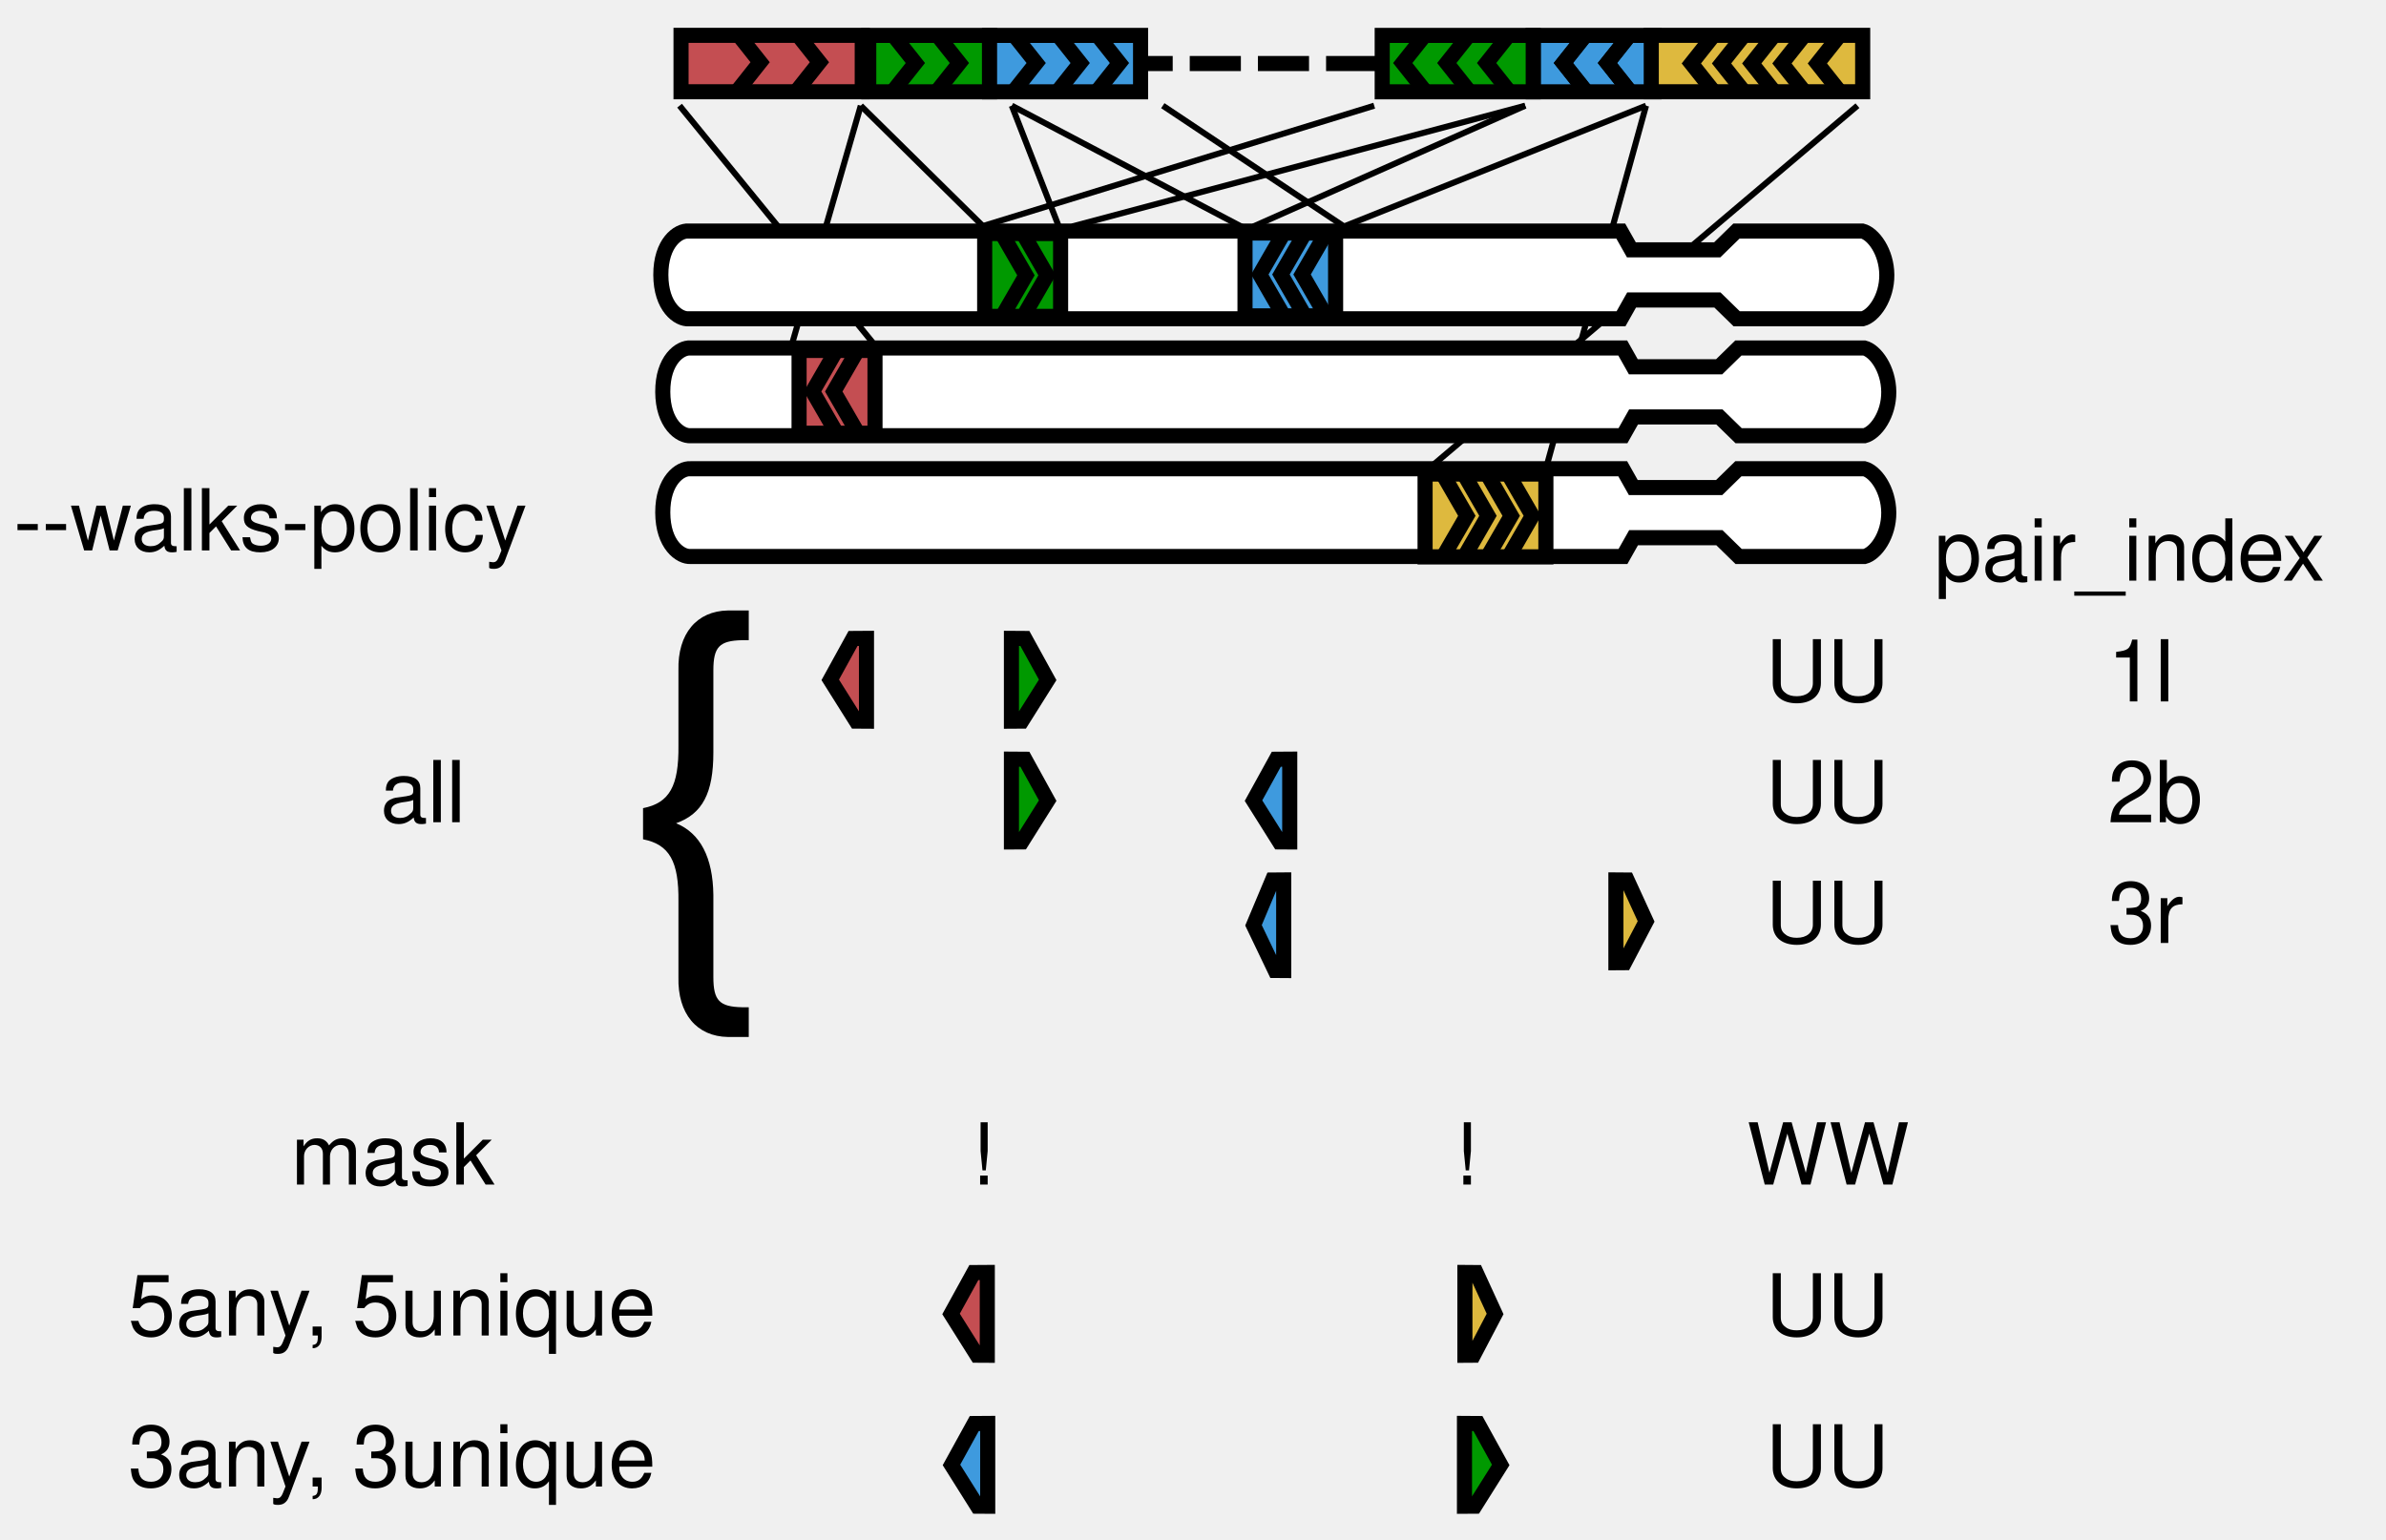
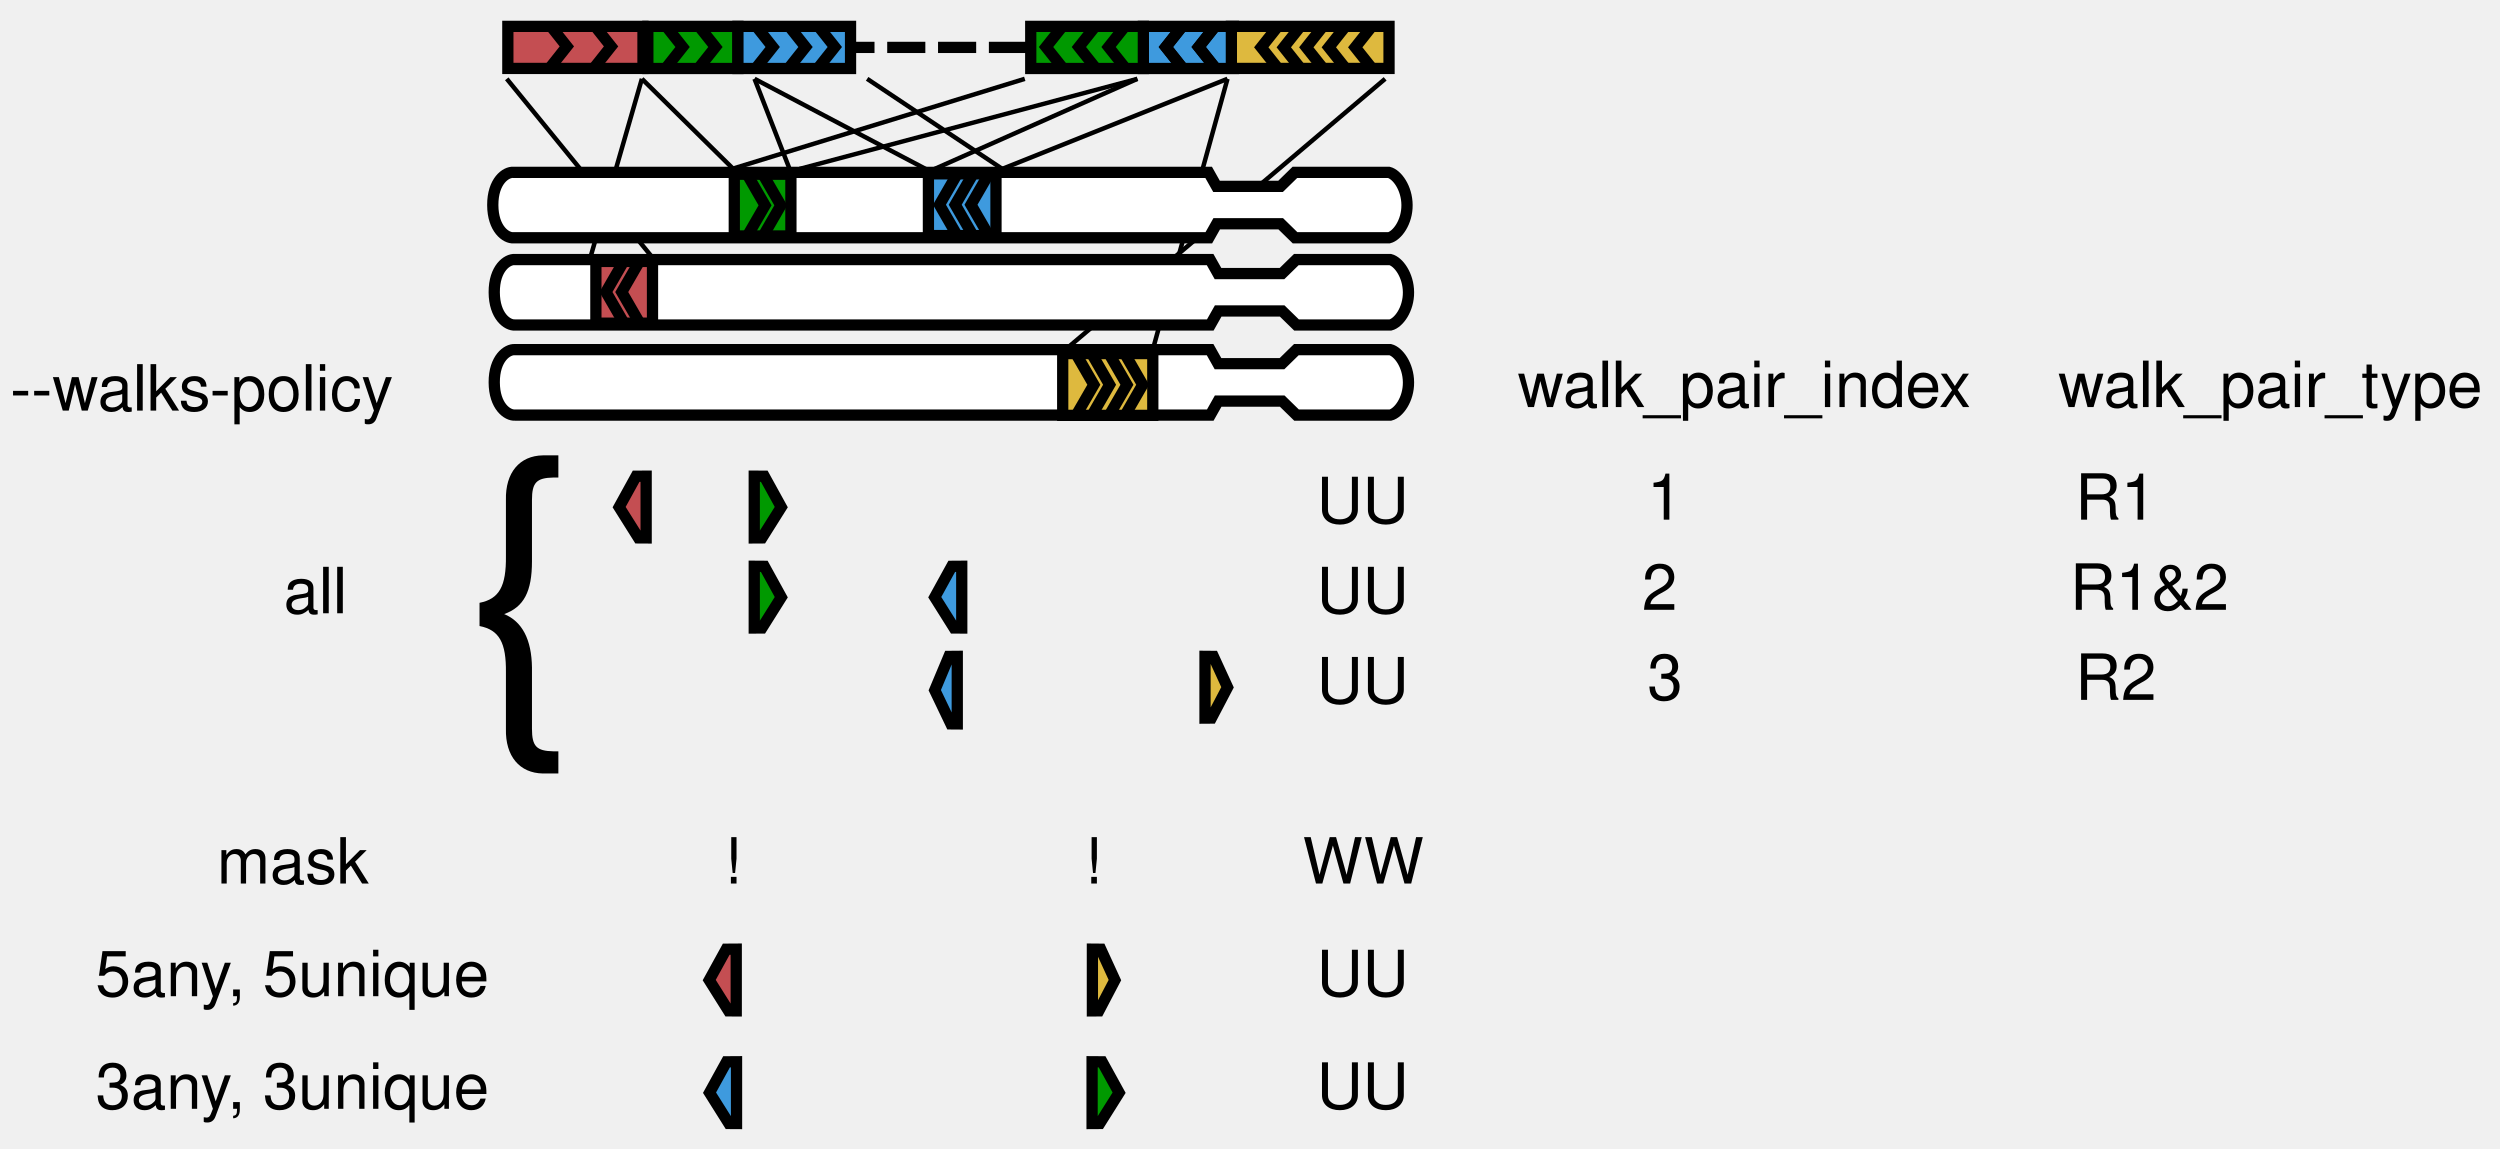
- <svg xmlns="http://www.w3.org/2000/svg" width="79px" height="51px" viewBox="0 0 79 51" version="1.1">
+ <svg xmlns="http://www.w3.org/2000/svg" width="111px" height="51px" viewBox="0 0 111 51" version="1.1">
  <g id="Page-1" stroke="none" stroke-width="1" fill="none" fill-rule="evenodd">
-     <line x1="45.599" y1="2.104" x2="37.81" y2="2.104" id="path4191-9-2-29-3" stroke="#000000" stroke-width="0.5" stroke-dasharray="1.693,0.564" />
-     <line x1="22.5" y1="3.5" x2="29.148" y2="11.655" id="path5953-8-5-9-9" stroke="#000000" stroke-width="0.2" />
-     <line x1="28.5" y1="3.5" x2="26.148" y2="11.655" id="path5955-8-8-6-1" stroke="#000000" stroke-width="0.2" />
-     <line x1="45.5" y1="3.5" x2="32.5" y2="7.5" id="path5972-8-5-0-8" stroke="#000000" stroke-width="0.2" />
-     <line x1="33.5" y1="3.5" x2="41.235" y2="7.574" id="path5972-8-5-0-8" stroke="#000000" stroke-width="0.2" />
-     <line x1="50.5" y1="3.5" x2="35.5" y2="7.5" id="path5974-4-0-2-8" stroke="#000000" stroke-width="0.2" />
-     <line x1="38.5" y1="3.5" x2="44.5" y2="7.5" id="path5974-4-0-2-8" stroke="#000000" stroke-width="0.2" />
-     <line x1="54.5" y1="3.5" x2="51.148" y2="15.655" id="path5972-8-5-0-8" stroke="#000000" stroke-width="0.2" />
-     <line x1="61.5" y1="3.5" x2="47.148" y2="15.655" id="path5974-4-0-2-8" stroke="#000000" stroke-width="0.2" />
-     <polygon id="path6063-4-20-3-7-7" stroke="#000000" stroke-width="0.5" fill="#C44E52" fill-rule="nonzero" points="27.489 22.516 28.348 23.882 28.689 23.884 28.689 21.142 28.244 21.145" />
-     <polygon id="path6063-4-20-3-7-7" stroke="#000000" stroke-width="0.5" fill="#009900" fill-rule="nonzero" transform="translate(34.08878, 22.51323) scale(-1, 1) translate(-34.08878, -22.51323) " points="33.489 22.516 34.348 23.882 34.689 23.884 34.689 21.142 34.244 21.145" />
-     <polygon id="path6063-4-20-3-7-7" stroke="#000000" stroke-width="0.5" fill="#009900" fill-rule="nonzero" transform="translate(34.08878, 26.51323) scale(-1, 1) translate(-34.08878, -26.51323) " points="33.489 26.516 34.348 27.882 34.689 27.884 34.689 25.142 34.244 25.145" />
-     <polygon id="path6063-4-6-2-0-6-0" stroke="#000000" stroke-width="0.5" fill="#3E9ADE" fill-rule="nonzero" points="41.503 26.516 42.362 27.882 42.703 27.884 42.703 25.142 42.258 25.145" />
-     <polygon id="path6063-4-6-2-0-6-0" stroke="#000000" stroke-width="0.5" fill="#3E9ADE" fill-rule="nonzero" points="41.503 30.645 42.219 32.14 42.503 32.142 42.503 29.142 42.132 29.145" />
-     <polygon id="path6063-4-20-3-7-7" stroke="#000000" stroke-width="0.5" fill="#009900" fill-rule="nonzero" transform="translate(49.08878, 48.51323) scale(-1, 1) translate(-49.08878, -48.51323) " points="48.489 48.516 49.348 49.882 49.689 49.884 49.689 47.142 49.244 47.145" />
-     <polygon id="path6063-4-6-2-0-6-0" stroke="#000000" stroke-width="0.5" fill="#3E9ADE" fill-rule="nonzero" points="31.503 48.516 32.362 49.882 32.703 49.884 32.703 47.142 32.258 47.145" />
-     <polygon id="path6063-4-6-2-0-6-0" stroke="#000000" stroke-width="0.5" fill="#DEB93E" fill-rule="nonzero" transform="translate(54.00273, 30.51323) scale(-1, 1) translate(-54.00273, -30.51323) " points="53.503 30.516 54.219 31.882 54.503 31.884 54.503 29.142 54.132 29.145" />
-     <polygon id="path6063-4-20-3-7-7" stroke="#000000" stroke-width="0.5" fill="#C44E52" fill-rule="nonzero" points="31.489 43.516 32.348 44.882 32.689 44.884 32.689 42.142 32.244 42.145" />
-     <polygon id="path6063-4-6-2-0-6-0" stroke="#000000" stroke-width="0.5" fill="#DEB93E" fill-rule="nonzero" transform="translate(49.00273, 43.51323) scale(-1, 1) translate(-49.00273, -43.51323) " points="48.503 43.516 49.219 44.882 49.503 44.884 49.503 42.142 49.132 42.145" />
-     <rect id="rect4138-6-7-7-3-2" stroke="#000000" stroke-width="0.5" fill="#C44E52" fill-rule="nonzero" stroke-linecap="round" x="22.549" y="1.17" width="6" height="1.869" />
-     <g id="g6125-3-5-76-2-7" transform="translate(24.28558, 1.108883)" stroke="#000000" stroke-width="0.5">
-       <polyline id="path6063-8-1-9-1-9" points="0.126 0 0.882 0.952 0.118 1.916" />
-       <polyline id="path6063-9-3-74-1-5-1" points="2.09 0 2.846 0.952 2.081 1.916" />
-     </g>
-     <rect id="rect4138-6-7-7-2-9-9" stroke="#000000" stroke-width="0.5" fill="#009900" fill-rule="nonzero" stroke-linecap="round" x="28.764" y="1.172" width="4" height="1.869" />
-     <rect id="rect4138-6-7-7-2-9-9" stroke="#000000" stroke-width="0.5" fill="#3E9ADE" fill-rule="nonzero" stroke-linecap="round" x="32.764" y="1.172" width="5" height="1.869" />
-     <g id="g6125-3-5-76-1-9-6" transform="translate(29.42536, 1.135073)" stroke="#000000" stroke-width="0.5">
-       <polyline id="path6063-8-1-9-7-1-3" points="0.126 0 0.882 0.952 0.118 1.916" />
-       <polyline id="path6063-9-3-74-1-7-4-6" points="1.584 0 2.34 0.952 1.575 1.916" />
-     </g>
-     <polyline id="path6063-8-1-9-7-1-3" stroke="#000000" stroke-width="0.5" points="33.552 1.135 34.308 2.087 33.543 3.051" />
-     <polyline id="path6063-9-3-74-1-7-4-6" stroke="#000000" stroke-width="0.5" points="35.009 1.135 35.765 2.087 35 3.051" />
-     <polyline id="path6063-9-3-74-1-7-4-6" stroke="#000000" stroke-width="0.5" points="36.309 1.135 37.065 2.087 36.3 3.051" />
-     <rect id="rect4138-6-7-7-2-9-9" stroke="#000000" stroke-width="0.5" fill="#3E9ADE" fill-rule="nonzero" stroke-linecap="round" transform="translate(52.76439, 2.106063) scale(-1, 1) translate(-52.76439, -2.106063) " x="50.764" y="1.172" width="4" height="1.869" />
-     <rect id="rect4138-6-7-7-2-9-9" stroke="#000000" stroke-width="0.5" fill="#009900" fill-rule="nonzero" stroke-linecap="round" transform="translate(48.26439, 2.106063) scale(-1, 1) translate(-48.26439, -2.106063) " x="45.764" y="1.172" width="5" height="1.869" />
-     <g id="g6125-3-5-76-1-9-6" transform="translate(52.87487, 2.092835) scale(-1, 1) translate(-52.87487, -2.092835) translate(51.64632, 1.135073)" stroke="#000000" stroke-width="0.5">
-       <polyline id="path6063-8-1-9-7-1-3" points="0.126 0 0.882 0.952 0.118 1.916" />
-       <polyline id="path6063-9-3-74-1-7-4-6" points="1.584 0 2.34 0.952 1.575 1.916" />
-     </g>
-     <polyline id="path6063-8-1-9-7-1-3" stroke="#000000" stroke-width="0.5" transform="translate(53.60343, 2.092836) scale(-1, 1) translate(-53.60343, -2.092836) " points="53.23 1.135 53.986 2.087 53.221 3.051" />
-     <polyline id="path6063-9-3-74-1-7-4-6" stroke="#000000" stroke-width="0.5" transform="translate(52.14632, 2.092836) scale(-1, 1) translate(-52.14632, -2.092836) " points="51.773 1.135 52.529 2.087 51.764 3.051" />
-     <g id="g6125-3-5-76-1-9-6" transform="translate(47.5562, 2.092835) scale(-1, 1) translate(-47.5562, -2.092835) translate(46.32765, 1.135073)" stroke="#000000" stroke-width="0.5">
-       <polyline id="path6063-8-1-9-7-1-3" points="0.126 0 0.882 0.952 0.118 1.916" />
-       <polyline id="path6063-9-3-74-1-7-4-6" points="1.584 0 2.34 0.952 1.575 1.916" />
-     </g>
-     <polyline id="path6063-8-1-9-7-1-3" stroke="#000000" stroke-width="0.5" transform="translate(49.60343, 2.092836) scale(-1, 1) translate(-49.60343, -2.092836) " points="49.23 1.135 49.986 2.087 49.221 3.051" />
-     <rect id="rect4138-7-1-8-1-4" stroke="#000000" stroke-width="0.5" fill="#DEB93E" fill-rule="nonzero" stroke-linecap="round" x="54.673" y="1.17" width="7" height="1.869" />
-     <polyline id="path6063-8-7-0-0-5-6" stroke="#000000" stroke-width="0.5" transform="translate(60.55528, 2.106332) scale(-1, 1) translate(-60.55528, -2.106332) " points="60.182 1.149 60.938 2.101 60.173 3.064" />
-     <polyline id="path6063-9-3-6-4-3-8-7" stroke="#000000" stroke-width="0.5" transform="translate(59.38247, 2.106332) scale(-1, 1) translate(-59.38247, -2.106332) " points="59.009 1.149 59.765 2.101 59 3.064" />
-     <polyline id="path6063-8-7-0-0-5-6" stroke="#000000" stroke-width="0.5" transform="translate(58.38247, 2.106332) scale(-1, 1) translate(-58.38247, -2.106332) " points="58.009 1.149 58.765 2.101 58 3.064" />
-     <polyline id="path6063-9-3-6-4-3-8-7" stroke="#000000" stroke-width="0.5" transform="translate(57.38247, 2.106332) scale(-1, 1) translate(-57.38247, -2.106332) " points="57.009 1.149 57.765 2.101 57 3.064" />
-     <polyline id="path6063-9-3-6-4-3-8-7" stroke="#000000" stroke-width="0.5" transform="translate(56.38247, 2.106332) scale(-1, 1) translate(-56.38247, -2.106332) " points="56.009 1.149 56.765 2.101 56 3.064" />
-     <path d="M22.794,7.652 C22.458,7.629 21.876,8.041 21.88,9.105 C21.883,10.168 22.465,10.581 22.802,10.558 L53.671,10.558 L54.022,9.935 L56.864,9.935 L57.502,10.558 L61.671,10.558 C62.036,10.464 62.479,9.863 62.472,9.101 C62.465,8.34 62.026,7.744 61.663,7.652 L57.494,7.652 L56.857,8.274 L54.015,8.274 L53.663,7.652 L22.794,7.652 Z" id="path5671-5-9-0-1" stroke="#000000" stroke-width="0.5" fill="#FFFFFF" fill-rule="nonzero" />
-     <path d="M22.859,11.524 C22.522,11.501 21.94,11.914 21.944,12.977 C21.948,14.041 22.53,14.453 22.867,14.43 L53.736,14.43 L54.087,13.808 L56.929,13.808 L57.566,14.43 L61.736,14.43 C62.101,14.336 62.544,13.735 62.537,12.974 C62.53,12.212 62.091,11.617 61.728,11.524 L57.558,11.524 L56.921,12.147 L54.079,12.147 L53.728,11.524 L22.859,11.524 Z" id="path5671-5-9-9-4-0" stroke="#000000" stroke-width="0.5" fill="#FFFFFF" fill-rule="nonzero" />
-     <path d="M22.859,15.524 C22.522,15.501 21.94,15.914 21.944,16.977 C21.948,18.041 22.53,18.453 22.867,18.43 L53.736,18.43 L54.087,17.808 L56.929,17.808 L57.566,18.43 L61.736,18.43 C62.101,18.336 62.544,17.735 62.537,16.974 C62.53,16.212 62.091,15.617 61.728,15.524 L57.558,15.524 L56.921,16.147 L54.079,16.147 L53.728,15.524 L22.859,15.524 Z" id="path5671-5-9-9-4-0" stroke="#000000" stroke-width="0.5" fill="#FFFFFF" fill-rule="nonzero" />
-     <g id="g7464-3-6-2-0" transform="translate(42.72178, 9.088889) scale(-1, 1) translate(-42.72178, -9.088889) translate(41.22178, 7.717984)" stroke="#000000" stroke-width="0.5">
-       <rect id="rect4138-6-1-7-0-9-6" fill="#3E9ADE" fill-rule="nonzero" stroke-linecap="round" x="1.11022302e-16" y="2.77555756e-17" width="3" height="2.742" />
-       <g id="g6125-1-83-6-4" transform="translate(0.229949, 0.073755)">
-         <polyline id="path6063-9-9-0-21-4-7" points="0.129 6.24500451e-17 0.88 1.299 0.12 2.614" />
-         <polyline id="path6063-9-9-1-9-0-22-3" points="0.83 6.24500451e-17 1.58 1.299 0.821 2.614" />
-         <polyline id="path6063-9-9-1-4-7-5-2-4" points="1.53 6.24500451e-17 2.28 1.299 1.521 2.614" />
-       </g>
-     </g>
-     <g id="g7473-9-8-0-7" transform="translate(27.71396, 12.97763) scale(-1, 1) translate(-27.71396, -12.97763) translate(26.45676, 11.60673)" stroke="#000000" stroke-width="0.5">
-       <rect id="rect4138-6-1-5-9-5-5-2" fill="#C44E52" fill-rule="nonzero" stroke-linecap="round" x="8.32667268e-17" y="-1.11022302e-16" width="2.514" height="2.742" />
-       <g id="g6125-9-3-5-52-1" transform="translate(0.485824, 0.060417)">
-         <polyline id="path6063-9-9-1-5-1-8-9-7" points="0.129 6.24500451e-17 0.88 1.299 0.12 2.614" />
-         <polyline id="path6063-9-9-1-4-8-2-2-02-9" points="0.83 6.24500451e-17 1.58 1.299 0.821 2.614" />
-       </g>
-     </g>
-     <g id="g7473-9-8-8-8-5" transform="translate(49.1841, 17.07088) scale(-1, 1) rotate(-180) translate(-49.1841, -17.07088) translate(47.1841, 15.69998)" stroke="#000000" stroke-width="0.5">
-       <rect id="rect4138-6-1-5-9-5-7-3-68" fill="#DEB93E" fill-rule="nonzero" stroke-linecap="round" x="0" y="-1.11022302e-16" width="4" height="2.742" />
-       <g id="g6125-9-3-5-5-8-9" transform="translate(1.97143, 0.060417)">
-         <polyline id="path6063-9-9-1-5-1-8-2-0-5" points="0.129 6.24500451e-17 0.88 1.299 0.12 2.614" />
-         <polyline id="path6063-9-9-1-4-8-2-2-4-4-5" points="0.83 6.24500451e-17 1.58 1.299 0.821 2.614" />
-       </g>
-       <g id="g6125-9-3-5-5-8-9" transform="translate(0.501986, 0.060417)">
-         <polyline id="path6063-9-9-1-5-1-8-2-0-5" points="0.129 6.24500451e-17 0.88 1.299 0.12 2.614" />
-         <polyline id="path6063-9-9-1-4-8-2-2-4-4-5" points="0.83 6.24500451e-17 1.58 1.299 0.821 2.614" />
-       </g>
-     </g>
-     <g id="g7473-9-8-8-8-5-2" transform="translate(33.85966, 9.105966) scale(-1, 1) rotate(-180) translate(-33.85966, -9.105966) translate(32.60247, 7.73506)" stroke="#000000" stroke-width="0.5">
-       <rect id="rect4138-6-1-5-9-5-7-3-68-1" fill="#009900" fill-rule="nonzero" stroke-linecap="round" x="8.32667268e-17" y="-1.11022302e-16" width="2.514" height="2.742" />
-       <g id="g6125-9-3-5-5-8-9-5" transform="translate(0.485824, 0.060417)">
-         <polyline id="path6063-9-9-1-5-1-8-2-0-5-9" points="0.129 6.24500451e-17 0.88 1.299 0.12 2.614" />
-         <polyline id="path6063-9-9-1-4-8-2-2-4-4-5-9" points="0.83 6.24500451e-17 1.58 1.299 0.821 2.614" />
-       </g>
-     </g>
-     <line x1="28.5" y1="3.5" x2="32.576" y2="7.519" id="path5953-8-5-8-56-2-1" stroke="#000000" stroke-width="0.2" />
-     <line x1="33.5" y1="3.5" x2="35.122" y2="7.669" id="path5953-8-5-8-56-2-1-6" stroke="#000000" stroke-width="0.2" />
-     <line x1="50.5" y1="3.5" x2="41.5" y2="7.5" id="path5953-8-5-8-56-2-1" stroke="#000000" stroke-width="0.2" />
-     <line x1="54.5" y1="3.5" x2="44.5" y2="7.5" id="path5953-8-5-8-56-2-1-6" stroke="#000000" stroke-width="0.2" />
-     <g id="all" transform="translate(12.5882, 24.22993)" fill="#000000" fill-rule="nonzero" font-family="Helvetica" font-size="2.822" font-weight="normal">
-       <text>
-         <tspan x="0" y="3">all</tspan>
-       </text>
-     </g>
-     <g id="mask" transform="translate(9.628629, 36.22993)" fill="#000000" fill-rule="nonzero" font-family="Helvetica" font-size="2.822" font-weight="normal">
-       <text>
-         <tspan x="0" y="3">mask</tspan>
-       </text>
-     </g>
-     <g id="5any,-5unique" transform="translate(4.237744, 41.22993)" fill="#000000" fill-rule="nonzero" font-family="Helvetica" font-size="2.822" font-weight="normal">
-       <text>
-         <tspan x="4.4408921e-16" y="3">5any, 5unique</tspan>
-       </text>
-     </g>
-     <g id="--walks-policy" transform="translate(0.454096, 15.22993)" fill="#000000" fill-rule="nonzero" font-family="Helvetica" font-size="2.822" font-weight="normal">
-       <text>
-         <tspan x="0" y="3">--walks-policy</tspan>
-       </text>
-     </g>
-     <g id="junction_index" transform="translate(64.03816, 16.22993)" fill="#000000" fill-rule="nonzero" font-family="Helvetica" font-size="2.822" font-weight="normal">
-       <text id="pair_index">
-         <tspan x="0" y="3">pair_index</tspan>
-       </text>
-     </g>
-     <g id="1f" transform="translate(69.78366, 20.22993)" fill="#000000" fill-rule="nonzero" font-family="Helvetica" font-size="2.822" font-weight="normal">
-       <text id="1l">
-         <tspan x="0" y="3">1l</tspan>
-       </text>
-     </g>
-     <g id="2b" transform="translate(69.78366, 24.22993)" fill="#000000" fill-rule="nonzero" font-family="Helvetica" font-size="2.822" font-weight="normal">
-       <text>
-         <tspan x="0" y="3">2b</tspan>
-       </text>
-     </g>
-     <g id="3r" transform="translate(69.78366, 28.22993)" fill="#000000" fill-rule="nonzero" font-family="Helvetica" font-size="2.822" font-weight="normal">
-       <text>
-         <tspan x="0" y="3">3r</tspan>
-       </text>
-     </g>
-     <g id="UU" transform="translate(58.46188, 41.22993)" fill="#000000" fill-rule="nonzero" font-family="Helvetica" font-size="2.822" font-weight="normal">
-       <text>
-         <tspan x="0" y="3">UU</tspan>
-       </text>
-     </g>
-     <g id="UU" transform="translate(58.46188, 20.22993)" fill="#000000" fill-rule="nonzero" font-family="Helvetica" font-size="2.822" font-weight="normal">
-       <text>
-         <tspan x="0" y="3">UU</tspan>
-       </text>
-     </g>
-     <g id="UU" transform="translate(58.46188, 24.22993)" fill="#000000" fill-rule="nonzero" font-family="Helvetica" font-size="2.822" font-weight="normal">
-       <text>
-         <tspan x="0" y="3">UU</tspan>
-       </text>
-     </g>
-     <g id="UU" transform="translate(58.46188, 28.22993)" fill="#000000" fill-rule="nonzero" font-family="Helvetica" font-size="2.822" font-weight="normal">
-       <text>
-         <tspan x="0" y="3">UU</tspan>
-       </text>
-     </g>
-     <g id="3any,-3unique" transform="translate(4.237744, 46.22993)" fill="#000000" fill-rule="nonzero" font-family="Helvetica" font-size="2.822" font-weight="normal">
-       <text>
-         <tspan x="4.4408921e-16" y="3">3any, 3unique</tspan>
-       </text>
-     </g>
-     <g id="UU" transform="translate(58.46188, 46.22993)" fill="#000000" fill-rule="nonzero" font-family="Helvetica" font-size="2.822" font-weight="normal">
-       <text>
-         <tspan x="0" y="3">UU</tspan>
-       </text>
-     </g>
-     <g id="WW" transform="translate(57.83625, 36.22993)" fill="#000000" fill-rule="nonzero" font-family="Helvetica" font-size="2.822" font-weight="normal">
-       <text>
-         <tspan x="0" y="3">WW</tspan>
-       </text>
-     </g>
-     <g id="!" transform="translate(32.10795, 36.22993)" fill="#000000" fill-rule="nonzero" font-family="Helvetica" font-size="2.822" font-weight="normal">
-       <text>
-         <tspan x="0" y="3">!</tspan>
-       </text>
-     </g>
-     <g id="!" transform="translate(48.10795, 36.22993)" fill="#000000" fill-rule="nonzero" font-family="Helvetica" font-size="2.822" font-weight="normal">
-       <text>
-         <tspan x="0" y="3">!</tspan>
-       </text>
-     </g>
-     <g id="{" transform="translate(20.65065, 16.15546)" fill="#000000" fill-rule="nonzero" font-family="Helvetica-Light, Helvetica" font-size="15" font-weight="300">
-       <text>
-         <tspan x="0" y="15">{</tspan>
-       </text>
+     <g id="Group-2" transform="translate(0.454096, 1.108883)">
+       <line x1="45.145" y1="0.996" x2="37.355" y2="0.996" id="path4191-9-2-29-3" stroke="#000000" stroke-width="0.5" stroke-dasharray="1.693,0.564" />
+       <line x1="22.046" y1="2.391" x2="28.694" y2="10.547" id="path5953-8-5-9-9" stroke="#000000" stroke-width="0.2" />
+       <line x1="28.046" y1="2.391" x2="25.694" y2="10.547" id="path5955-8-8-6-1" stroke="#000000" stroke-width="0.2" />
+       <line x1="45.046" y1="2.391" x2="32.046" y2="6.391" id="path5972-8-5-0-8" stroke="#000000" stroke-width="0.2" />
+       <line x1="33.046" y1="2.391" x2="40.781" y2="6.465" id="path5972-8-5-0-8" stroke="#000000" stroke-width="0.2" />
+       <line x1="50.046" y1="2.391" x2="35.046" y2="6.391" id="path5974-4-0-2-8" stroke="#000000" stroke-width="0.2" />
+       <line x1="38.046" y1="2.391" x2="44.046" y2="6.391" id="path5974-4-0-2-8" stroke="#000000" stroke-width="0.2" />
+       <line x1="54.046" y1="2.391" x2="50.694" y2="14.547" id="path5972-8-5-0-8" stroke="#000000" stroke-width="0.2" />
+       <line x1="61.046" y1="2.391" x2="46.694" y2="14.547" id="path5974-4-0-2-8" stroke="#000000" stroke-width="0.2" />
+       <polygon id="path6063-4-20-3-7-7" stroke="#000000" stroke-width="0.5" fill="#C44E52" fill-rule="nonzero" points="27.035 21.407 27.894 22.773 28.235 22.775 28.235 20.033 27.79 20.036" />
+       <polygon id="path6063-4-20-3-7-7" stroke="#000000" stroke-width="0.5" fill="#009900" fill-rule="nonzero" transform="translate(33.63469, 21.40435) scale(-1, 1) translate(-33.63469, -21.40435) " points="33.035 21.407 33.894 22.773 34.235 22.775 34.235 20.033 33.79 20.036" />
+       <polygon id="path6063-4-20-3-7-7" stroke="#000000" stroke-width="0.5" fill="#009900" fill-rule="nonzero" transform="translate(33.63469, 25.40435) scale(-1, 1) translate(-33.63469, -25.40435) " points="33.035 25.407 33.894 26.773 34.235 26.775 34.235 24.033 33.79 24.036" />
+       <polygon id="path6063-4-6-2-0-6-0" stroke="#000000" stroke-width="0.5" fill="#3E9ADE" fill-rule="nonzero" points="41.049 25.407 41.908 26.773 42.248 26.775 42.248 24.033 41.804 24.036" />
+       <polygon id="path6063-4-6-2-0-6-0" stroke="#000000" stroke-width="0.5" fill="#3E9ADE" fill-rule="nonzero" points="41.049 29.536 41.765 31.031 42.049 31.033 42.049 28.033 41.678 28.036" />
+       <polygon id="path6063-4-20-3-7-7" stroke="#000000" stroke-width="0.5" fill="#009900" fill-rule="nonzero" transform="translate(48.63469, 47.40435) scale(-1, 1) translate(-48.63469, -47.40435) " points="48.035 47.407 48.894 48.773 49.235 48.775 49.235 46.033 48.79 46.036" />
+       <polygon id="path6063-4-6-2-0-6-0" stroke="#000000" stroke-width="0.5" fill="#3E9ADE" fill-rule="nonzero" points="31.049 47.407 31.908 48.773 32.248 48.775 32.248 46.033 31.804 46.036" />
+       <polygon id="path6063-4-6-2-0-6-0" stroke="#000000" stroke-width="0.5" fill="#DEB93E" fill-rule="nonzero" transform="translate(53.54863, 29.40435) scale(-1, 1) translate(-53.54863, -29.40435) " points="53.049 29.407 53.765 30.773 54.049 30.775 54.049 28.033 53.678 28.036" />
+       <polygon id="path6063-4-20-3-7-7" stroke="#000000" stroke-width="0.5" fill="#C44E52" fill-rule="nonzero" points="31.035 42.407 31.894 43.773 32.235 43.775 32.235 41.033 31.79 41.036" />
+       <polygon id="path6063-4-6-2-0-6-0" stroke="#000000" stroke-width="0.5" fill="#DEB93E" fill-rule="nonzero" transform="translate(48.54863, 42.40435) scale(-1, 1) translate(-48.54863, -42.40435) " points="48.049 42.407 48.765 43.773 49.049 43.775 49.049 41.033 48.678 41.036" />
+       <rect id="rect4138-6-7-7-3-2" stroke="#000000" stroke-width="0.5" fill="#C44E52" fill-rule="nonzero" stroke-linecap="round" x="22.094" y="0.061" width="6" height="1.869" />
+       <g id="g6125-3-5-76-2-7" transform="translate(23.83148, 0)" stroke="#000000" stroke-width="0.5">
+         <polyline id="path6063-8-1-9-1-9" points="0.126 0 0.882 0.952 0.118 1.916" />
+         <polyline id="path6063-9-3-74-1-5-1" points="2.09 0 2.846 0.952 2.081 1.916" />
+       </g>
+       <rect id="rect4138-6-7-7-2-9-9" stroke="#000000" stroke-width="0.5" fill="#009900" fill-rule="nonzero" stroke-linecap="round" x="28.31" y="0.063" width="4" height="1.869" />
+       <rect id="rect4138-6-7-7-2-9-9" stroke="#000000" stroke-width="0.5" fill="#3E9ADE" fill-rule="nonzero" stroke-linecap="round" x="32.31" y="0.063" width="5" height="1.869" />
+       <g id="g6125-3-5-76-1-9-6" transform="translate(28.97126, 0.02619)" stroke="#000000" stroke-width="0.5">
+         <polyline id="path6063-8-1-9-7-1-3" points="0.126 0 0.882 0.952 0.118 1.916" />
+         <polyline id="path6063-9-3-74-1-7-4-6" points="1.584 0 2.34 0.952 1.575 1.916" />
+       </g>
+       <polyline id="path6063-8-1-9-7-1-3" stroke="#000000" stroke-width="0.5" points="33.098 0.026 33.854 0.978 33.089 1.942" />
+       <polyline id="path6063-9-3-74-1-7-4-6" stroke="#000000" stroke-width="0.5" points="34.555 0.026 35.311 0.978 34.546 1.942" />
+       <polyline id="path6063-9-3-74-1-7-4-6" stroke="#000000" stroke-width="0.5" points="35.855 0.026 36.611 0.978 35.846 1.942" />
+       <rect id="rect4138-6-7-7-2-9-9" stroke="#000000" stroke-width="0.5" fill="#3E9ADE" fill-rule="nonzero" stroke-linecap="round" transform="translate(52.3103, 0.99718) scale(-1, 1) translate(-52.3103, -0.99718) " x="50.31" y="0.063" width="4" height="1.869" />
+       <rect id="rect4138-6-7-7-2-9-9" stroke="#000000" stroke-width="0.5" fill="#009900" fill-rule="nonzero" stroke-linecap="round" transform="translate(47.8103, 0.99718) scale(-1, 1) translate(-47.8103, -0.99718) " x="45.31" y="0.063" width="5" height="1.869" />
+       <g id="g6125-3-5-76-1-9-6" transform="translate(52.42078, 0.983953) scale(-1, 1) translate(-52.42078, -0.983953) translate(51.19222, 0.02619)" stroke="#000000" stroke-width="0.5">
+         <polyline id="path6063-8-1-9-7-1-3" points="0.126 0 0.882 0.952 0.118 1.916" />
+         <polyline id="path6063-9-3-74-1-7-4-6" points="1.584 0 2.34 0.952 1.575 1.916" />
+       </g>
+       <polyline id="path6063-8-1-9-7-1-3" stroke="#000000" stroke-width="0.5" transform="translate(53.14933, 0.983953) scale(-1, 1) translate(-53.14933, -0.983953) " points="52.776 0.026 53.532 0.978 52.767 1.942" />
+       <polyline id="path6063-9-3-74-1-7-4-6" stroke="#000000" stroke-width="0.5" transform="translate(51.69222, 0.983953) scale(-1, 1) translate(-51.69222, -0.983953) " points="51.319 0.026 52.075 0.978 51.31 1.942" />
+       <g id="g6125-3-5-76-1-9-6" transform="translate(47.10211, 0.983953) scale(-1, 1) translate(-47.10211, -0.983953) translate(45.87356, 0.02619)" stroke="#000000" stroke-width="0.5">
+         <polyline id="path6063-8-1-9-7-1-3" points="0.126 0 0.882 0.952 0.118 1.916" />
+         <polyline id="path6063-9-3-74-1-7-4-6" points="1.584 0 2.34 0.952 1.575 1.916" />
+       </g>
+       <polyline id="path6063-8-1-9-7-1-3" stroke="#000000" stroke-width="0.5" transform="translate(49.14933, 0.983953) scale(-1, 1) translate(-49.14933, -0.983953) " points="48.776 0.026 49.532 0.978 48.767 1.942" />
+       <rect id="rect4138-7-1-8-1-4" stroke="#000000" stroke-width="0.5" fill="#DEB93E" fill-rule="nonzero" stroke-linecap="round" x="54.219" y="0.061" width="7" height="1.869" />
+       <polyline id="path6063-8-7-0-0-5-6" stroke="#000000" stroke-width="0.5" transform="translate(60.10119, 0.997449) scale(-1, 1) translate(-60.10119, -0.997449) " points="59.728 0.04 60.484 0.992 59.719 1.955" />
+       <polyline id="path6063-9-3-6-4-3-8-7" stroke="#000000" stroke-width="0.5" transform="translate(58.92837, 0.997449) scale(-1, 1) translate(-58.92837, -0.997449) " points="58.555 0.04 59.311 0.992 58.546 1.955" />
+       <polyline id="path6063-8-7-0-0-5-6" stroke="#000000" stroke-width="0.5" transform="translate(57.92837, 0.997449) scale(-1, 1) translate(-57.92837, -0.997449) " points="57.555 0.04 58.311 0.992 57.546 1.955" />
+       <polyline id="path6063-9-3-6-4-3-8-7" stroke="#000000" stroke-width="0.5" transform="translate(56.92837, 0.997449) scale(-1, 1) translate(-56.92837, -0.997449) " points="56.555 0.04 57.311 0.992 56.546 1.955" />
+       <polyline id="path6063-9-3-6-4-3-8-7" stroke="#000000" stroke-width="0.5" transform="translate(55.92837, 0.997449) scale(-1, 1) translate(-55.92837, -0.997449) " points="55.555 0.04 56.311 0.992 55.546 1.955" />
+       <path d="M22.34,6.543 C22.004,6.52 21.422,6.932 21.425,7.996 C21.429,9.06 22.011,9.472 22.348,9.449 L53.217,9.449 L53.568,8.826 L56.41,8.826 L57.047,9.449 L61.217,9.449 C61.582,9.355 62.025,8.754 62.018,7.992 C62.011,7.231 61.572,6.636 61.209,6.543 L57.04,6.543 L56.403,7.166 L53.56,7.166 L53.209,6.543 L22.34,6.543 Z" id="path5671-5-9-0-1" stroke="#000000" stroke-width="0.5" fill="#FFFFFF" fill-rule="nonzero" />
+       <path d="M22.405,10.415 C22.068,10.392 21.486,10.805 21.49,11.868 C21.494,12.932 22.076,13.344 22.413,13.321 L53.282,13.321 L53.633,12.699 L56.475,12.699 L57.112,13.321 L61.282,13.321 C61.647,13.228 62.09,12.627 62.083,11.865 C62.076,11.103 61.637,10.508 61.274,10.415 L57.104,10.415 L56.467,11.038 L53.625,11.038 L53.274,10.415 L22.405,10.415 Z" id="path5671-5-9-9-4-0" stroke="#000000" stroke-width="0.5" fill="#FFFFFF" fill-rule="nonzero" />
+       <path d="M22.405,14.415 C22.068,14.392 21.486,14.805 21.49,15.868 C21.494,16.932 22.076,17.344 22.413,17.321 L53.282,17.321 L53.633,16.699 L56.475,16.699 L57.112,17.321 L61.282,17.321 C61.647,17.228 62.09,16.627 62.083,15.865 C62.076,15.103 61.637,14.508 61.274,14.415 L57.104,14.415 L56.467,15.038 L53.625,15.038 L53.274,14.415 L22.405,14.415 Z" id="path5671-5-9-9-4-0" stroke="#000000" stroke-width="0.5" fill="#FFFFFF" fill-rule="nonzero" />
+       <g id="g7464-3-6-2-0" transform="translate(42.26769, 7.980006) scale(-1, 1) translate(-42.26769, -7.980006) translate(40.76769, 6.609101)" stroke="#000000" stroke-width="0.5">
+         <rect id="rect4138-6-1-7-0-9-6" fill="#3E9ADE" fill-rule="nonzero" stroke-linecap="round" x="1.11022302e-16" y="2.77555756e-17" width="3" height="2.742" />
+         <g id="g6125-1-83-6-4" transform="translate(0.229949, 0.073755)">
+           <polyline id="path6063-9-9-0-21-4-7" points="0.129 6.24500451e-17 0.88 1.299 0.12 2.614" />
+           <polyline id="path6063-9-9-1-9-0-22-3" points="0.83 6.24500451e-17 1.58 1.299 0.821 2.614" />
+           <polyline id="path6063-9-9-1-4-7-5-2-4" points="1.53 6.24500451e-17 2.28 1.299 1.521 2.614" />
+         </g>
+       </g>
+       <g id="g7473-9-8-0-7" transform="translate(27.25986, 11.86875) scale(-1, 1) translate(-27.25986, -11.86875) translate(26.00266, 10.49784)" stroke="#000000" stroke-width="0.5">
+         <rect id="rect4138-6-1-5-9-5-5-2" fill="#C44E52" fill-rule="nonzero" stroke-linecap="round" x="8.32667268e-17" y="-1.11022302e-16" width="2.514" height="2.742" />
+         <g id="g6125-9-3-5-52-1" transform="translate(0.485824, 0.060417)">
+           <polyline id="path6063-9-9-1-5-1-8-9-7" points="0.129 6.24500451e-17 0.88 1.299 0.12 2.614" />
+           <polyline id="path6063-9-9-1-4-8-2-2-02-9" points="0.83 6.24500451e-17 1.58 1.299 0.821 2.614" />
+         </g>
+       </g>
+       <g id="g7473-9-8-8-8-5" transform="translate(48.73001, 15.962) scale(-1, 1) rotate(-180) translate(-48.73001, -15.962) translate(46.73001, 14.59109)" stroke="#000000" stroke-width="0.5">
+         <rect id="rect4138-6-1-5-9-5-7-3-68" fill="#DEB93E" fill-rule="nonzero" stroke-linecap="round" x="0" y="-1.11022302e-16" width="4" height="2.742" />
+         <g id="g6125-9-3-5-5-8-9" transform="translate(1.97143, 0.060417)">
+           <polyline id="path6063-9-9-1-5-1-8-2-0-5" points="0.129 6.24500451e-17 0.88 1.299 0.12 2.614" />
+           <polyline id="path6063-9-9-1-4-8-2-2-4-4-5" points="0.83 6.24500451e-17 1.58 1.299 0.821 2.614" />
+         </g>
+         <g id="g6125-9-3-5-5-8-9" transform="translate(0.501986, 0.060417)">
+           <polyline id="path6063-9-9-1-5-1-8-2-0-5" points="0.129 6.24500451e-17 0.88 1.299 0.12 2.614" />
+           <polyline id="path6063-9-9-1-4-8-2-2-4-4-5" points="0.83 6.24500451e-17 1.58 1.299 0.821 2.614" />
+         </g>
+       </g>
+       <g id="g7473-9-8-8-8-5-2" transform="translate(33.40557, 7.997083) scale(-1, 1) rotate(-180) translate(-33.40557, -7.997083) translate(32.14837, 6.626177)" stroke="#000000" stroke-width="0.5">
+         <rect id="rect4138-6-1-5-9-5-7-3-68-1" fill="#009900" fill-rule="nonzero" stroke-linecap="round" x="8.32667268e-17" y="-1.11022302e-16" width="2.514" height="2.742" />
+         <g id="g6125-9-3-5-5-8-9-5" transform="translate(0.485824, 0.060417)">
+           <polyline id="path6063-9-9-1-5-1-8-2-0-5-9" points="0.129 6.24500451e-17 0.88 1.299 0.12 2.614" />
+           <polyline id="path6063-9-9-1-4-8-2-2-4-4-5-9" points="0.83 6.24500451e-17 1.58 1.299 0.821 2.614" />
+         </g>
+       </g>
+       <line x1="28.046" y1="2.391" x2="32.122" y2="6.41" id="path5953-8-5-8-56-2-1" stroke="#000000" stroke-width="0.2" />
+       <line x1="33.046" y1="2.391" x2="34.668" y2="6.56" id="path5953-8-5-8-56-2-1-6" stroke="#000000" stroke-width="0.2" />
+       <line x1="50.046" y1="2.391" x2="41.046" y2="6.391" id="path5953-8-5-8-56-2-1" stroke="#000000" stroke-width="0.2" />
+       <line x1="54.046" y1="2.391" x2="44.046" y2="6.391" id="path5953-8-5-8-56-2-1-6" stroke="#000000" stroke-width="0.2" />
+       <g id="all" transform="translate(12.1341, 23.12104)" fill="#000000" fill-rule="nonzero" font-family="Helvetica" font-size="2.822" font-weight="normal">
+         <g id="Group">
+           <text id="all">
+             <tspan x="0" y="3">all</tspan>
+           </text>
+         </g>
+       </g>
+       <g id="mask" transform="translate(9.174533, 35.12105)" fill="#000000" fill-rule="nonzero" font-family="Helvetica" font-size="2.822" font-weight="normal">
+         <g id="Group">
+           <text id="mask">
+             <tspan x="0" y="3">mask</tspan>
+           </text>
+         </g>
+       </g>
+       <g id="5any,-5unique" transform="translate(3.783648, 40.12105)" fill="#000000" fill-rule="nonzero" font-family="Helvetica" font-size="2.822" font-weight="normal">
+         <g id="Group">
+           <text id="5any,-5unique">
+             <tspan x="4.4408921e-16" y="3">5any, 5unique</tspan>
+           </text>
+         </g>
+       </g>
+       <g id="--walks-policy" transform="translate(0, 14.12105)" fill="#000000" fill-rule="nonzero" font-family="Helvetica" font-size="2.822" font-weight="normal">
+         <g id="Group">
+           <text id="--walks-policy">
+             <tspan x="0" y="3">--walks-policy</tspan>
+           </text>
+         </g>
+       </g>
+       <g id="UU" transform="translate(58.00778, 40.12105)" fill="#000000" fill-rule="nonzero" font-family="Helvetica" font-size="2.822" font-weight="normal">
+         <g id="Group">
+           <text id="UU">
+             <tspan x="0" y="3">UU</tspan>
+           </text>
+         </g>
+       </g>
+       <g id="UU" transform="translate(58.00778, 19.12104)" fill="#000000" fill-rule="nonzero" font-family="Helvetica" font-size="2.822" font-weight="normal">
+         <g id="Group">
+           <text id="UU">
+             <tspan x="0" y="3">UU</tspan>
+           </text>
+         </g>
+       </g>
+       <g id="UU" transform="translate(58.00778, 23.12104)" fill="#000000" fill-rule="nonzero" font-family="Helvetica" font-size="2.822" font-weight="normal">
+         <g id="Group">
+           <text id="UU">
+             <tspan x="0" y="3">UU</tspan>
+           </text>
+         </g>
+       </g>
+       <g id="UU" transform="translate(58.00778, 27.12104)" fill="#000000" fill-rule="nonzero" font-family="Helvetica" font-size="2.822" font-weight="normal">
+         <g id="Group">
+           <text id="UU">
+             <tspan x="0" y="3">UU</tspan>
+           </text>
+         </g>
+       </g>
+       <g id="3any,-3unique" transform="translate(3.783648, 45.12105)" fill="#000000" fill-rule="nonzero" font-family="Helvetica" font-size="2.822" font-weight="normal">
+         <g id="Group">
+           <text id="3any,-3unique">
+             <tspan x="4.4408921e-16" y="3">3any, 3unique</tspan>
+           </text>
+         </g>
+       </g>
+       <g id="UU" transform="translate(58.00778, 45.12105)" fill="#000000" fill-rule="nonzero" font-family="Helvetica" font-size="2.822" font-weight="normal">
+         <g id="Group">
+           <text id="UU">
+             <tspan x="0" y="3">UU</tspan>
+           </text>
+         </g>
+       </g>
+       <g id="WW" transform="translate(57.38216, 35.12105)" fill="#000000" fill-rule="nonzero" font-family="Helvetica" font-size="2.822" font-weight="normal">
+         <g id="Group">
+           <text id="WW">
+             <tspan x="0" y="3">WW</tspan>
+           </text>
+         </g>
+       </g>
+       <g id="!" transform="translate(31.65385, 35.12105)" fill="#000000" fill-rule="nonzero" font-family="Helvetica" font-size="2.822" font-weight="normal">
+         <g id="Group">
+           <text id="!">
+             <tspan x="0" y="3">!</tspan>
+           </text>
+         </g>
+       </g>
+       <g id="!" transform="translate(47.65385, 35.12105)" fill="#000000" fill-rule="nonzero" font-family="Helvetica" font-size="2.822" font-weight="normal">
+         <g id="Group">
+           <text id="!">
+             <tspan x="0" y="3">!</tspan>
+           </text>
+         </g>
+       </g>
+       <g id="{" transform="translate(20.19656, 15.04658)" fill="#000000" fill-rule="nonzero" font-family="Helvetica-Light, Helvetica" font-size="15" font-weight="300">
+         <g id="Group">
+           <text id="{">
+             <tspan x="0" y="15">{</tspan>
+           </text>
+         </g>
+       </g>
+       <g id="3r" transform="translate(72.68141, 26.96558)" fill="#000000" fill-rule="nonzero" font-family="Helvetica" font-size="2.822" font-weight="normal">
+         <g id="Group">
+           <text id="3">
+             <tspan x="0" y="3">3</tspan>
+           </text>
+         </g>
+       </g>
+       <g id="2u" transform="translate(72.44715, 22.96558)" fill="#000000" fill-rule="nonzero" font-family="Helvetica" font-size="2.822" font-weight="normal">
+         <g id="Group" transform="translate(0, 0)">
+           <text id="2">
+             <tspan x="0" y="3">2</tspan>
+           </text>
+         </g>
+       </g>
+       <g id="pair_index:" transform="translate(66.93591, 13.96559)" fill="#000000" fill-rule="nonzero" font-family="Helvetica" font-size="2.822" font-weight="normal">
+         <text id="walk_pair_index">
+           <tspan x="0" y="3">walk_pair_index</tspan>
+         </text>
+       </g>
+       <g id="1l" transform="translate(72.68141, 18.96559)" fill="#000000" fill-rule="nonzero" font-family="Helvetica" font-size="2.822" font-weight="normal">
+         <text id="1">
+           <tspan x="0" y="3">1</tspan>
+         </text>
+       </g>
+       <g id="3r" transform="translate(91.68141, 26.96558)" fill="#000000" fill-rule="nonzero" font-family="Helvetica" font-size="2.822" font-weight="normal">
+         <g id="Group">
+           <text id="R2">
+             <tspan x="0" y="3">R2</tspan>
+           </text>
+         </g>
+       </g>
+       <g id="2u" transform="translate(91.44715, 22.96558)" fill="#000000" fill-rule="nonzero" font-family="Helvetica" font-size="2.822" font-weight="normal">
+         <g id="Group">
+           <text id="R1&amp;2">
+             <tspan x="0" y="3">R1&amp;2</tspan>
+           </text>
+         </g>
+       </g>
+       <g id="pair_index:" transform="translate(90.93591, 13.96559)" fill="#000000" fill-rule="nonzero" font-family="Helvetica" font-size="2.822" font-weight="normal">
+         <text id="walk_pair_type">
+           <tspan x="0" y="3">walk_pair_type</tspan>
+         </text>
+       </g>
+       <g id="1l" transform="translate(91.68141, 18.96559)" fill="#000000" fill-rule="nonzero" font-family="Helvetica" font-size="2.822" font-weight="normal">
+         <text id="R1">
+           <tspan x="0" y="3">R1</tspan>
+         </text>
+       </g>
    </g>
  </g>
</svg>
